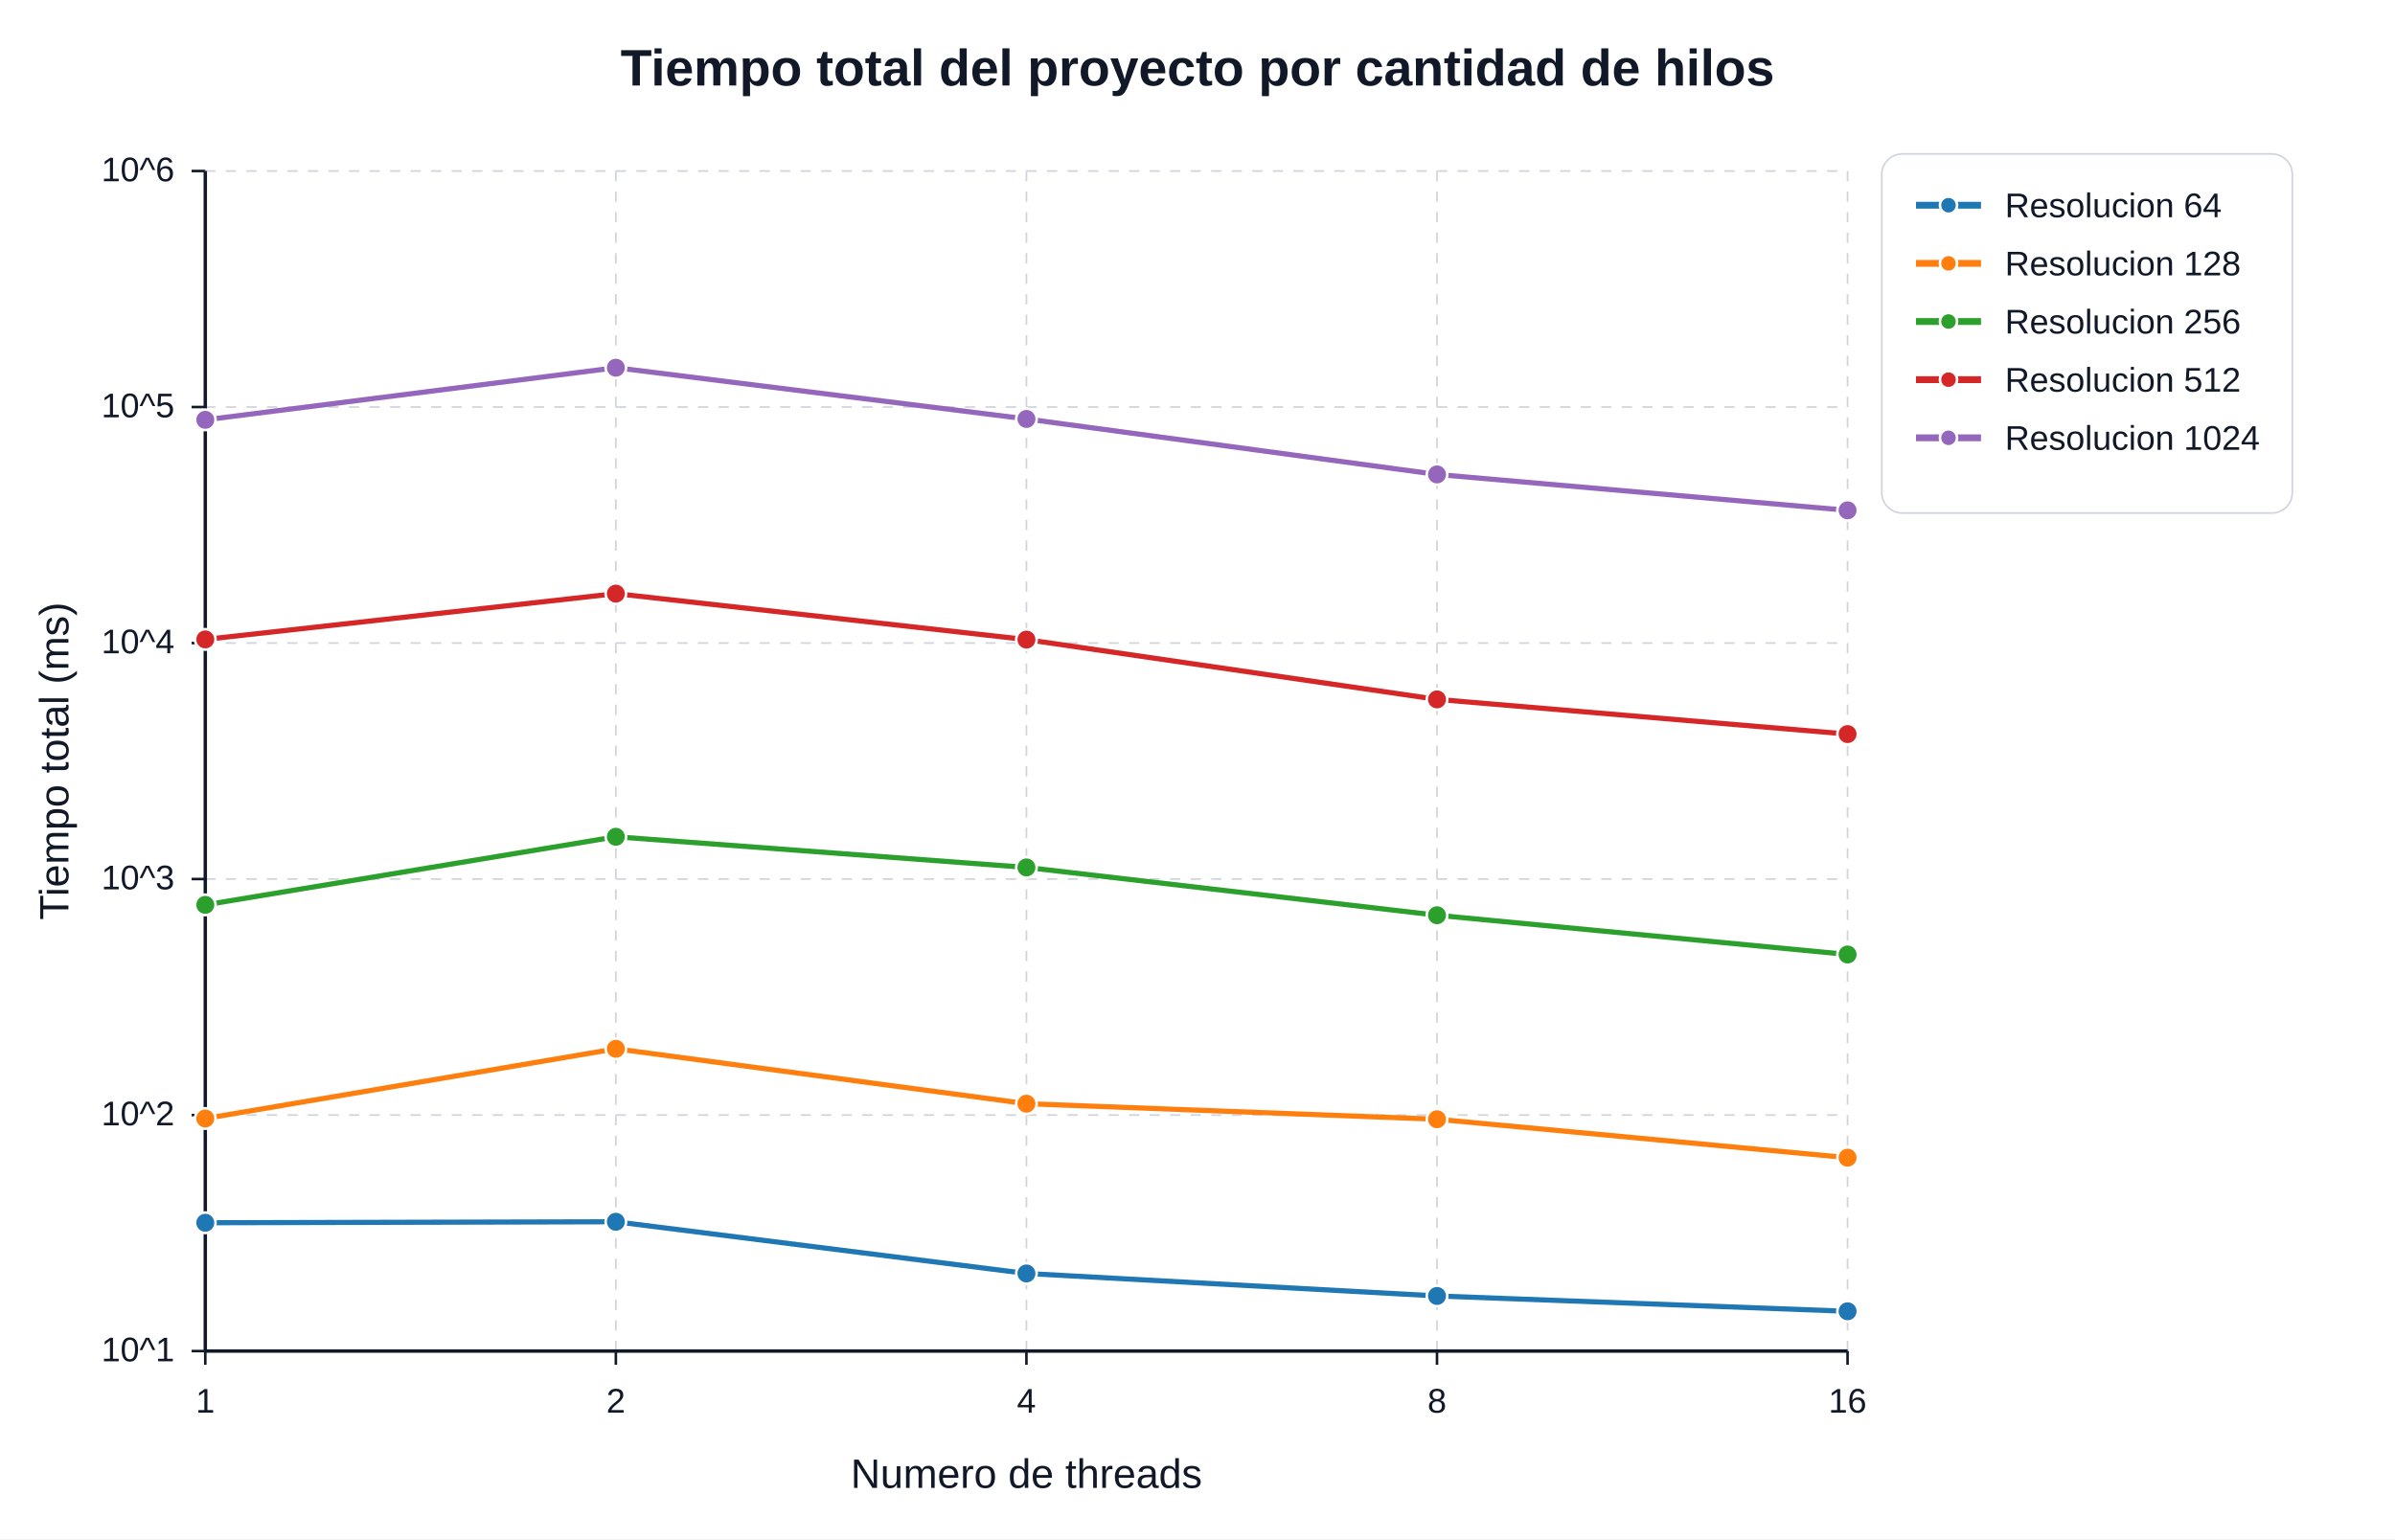
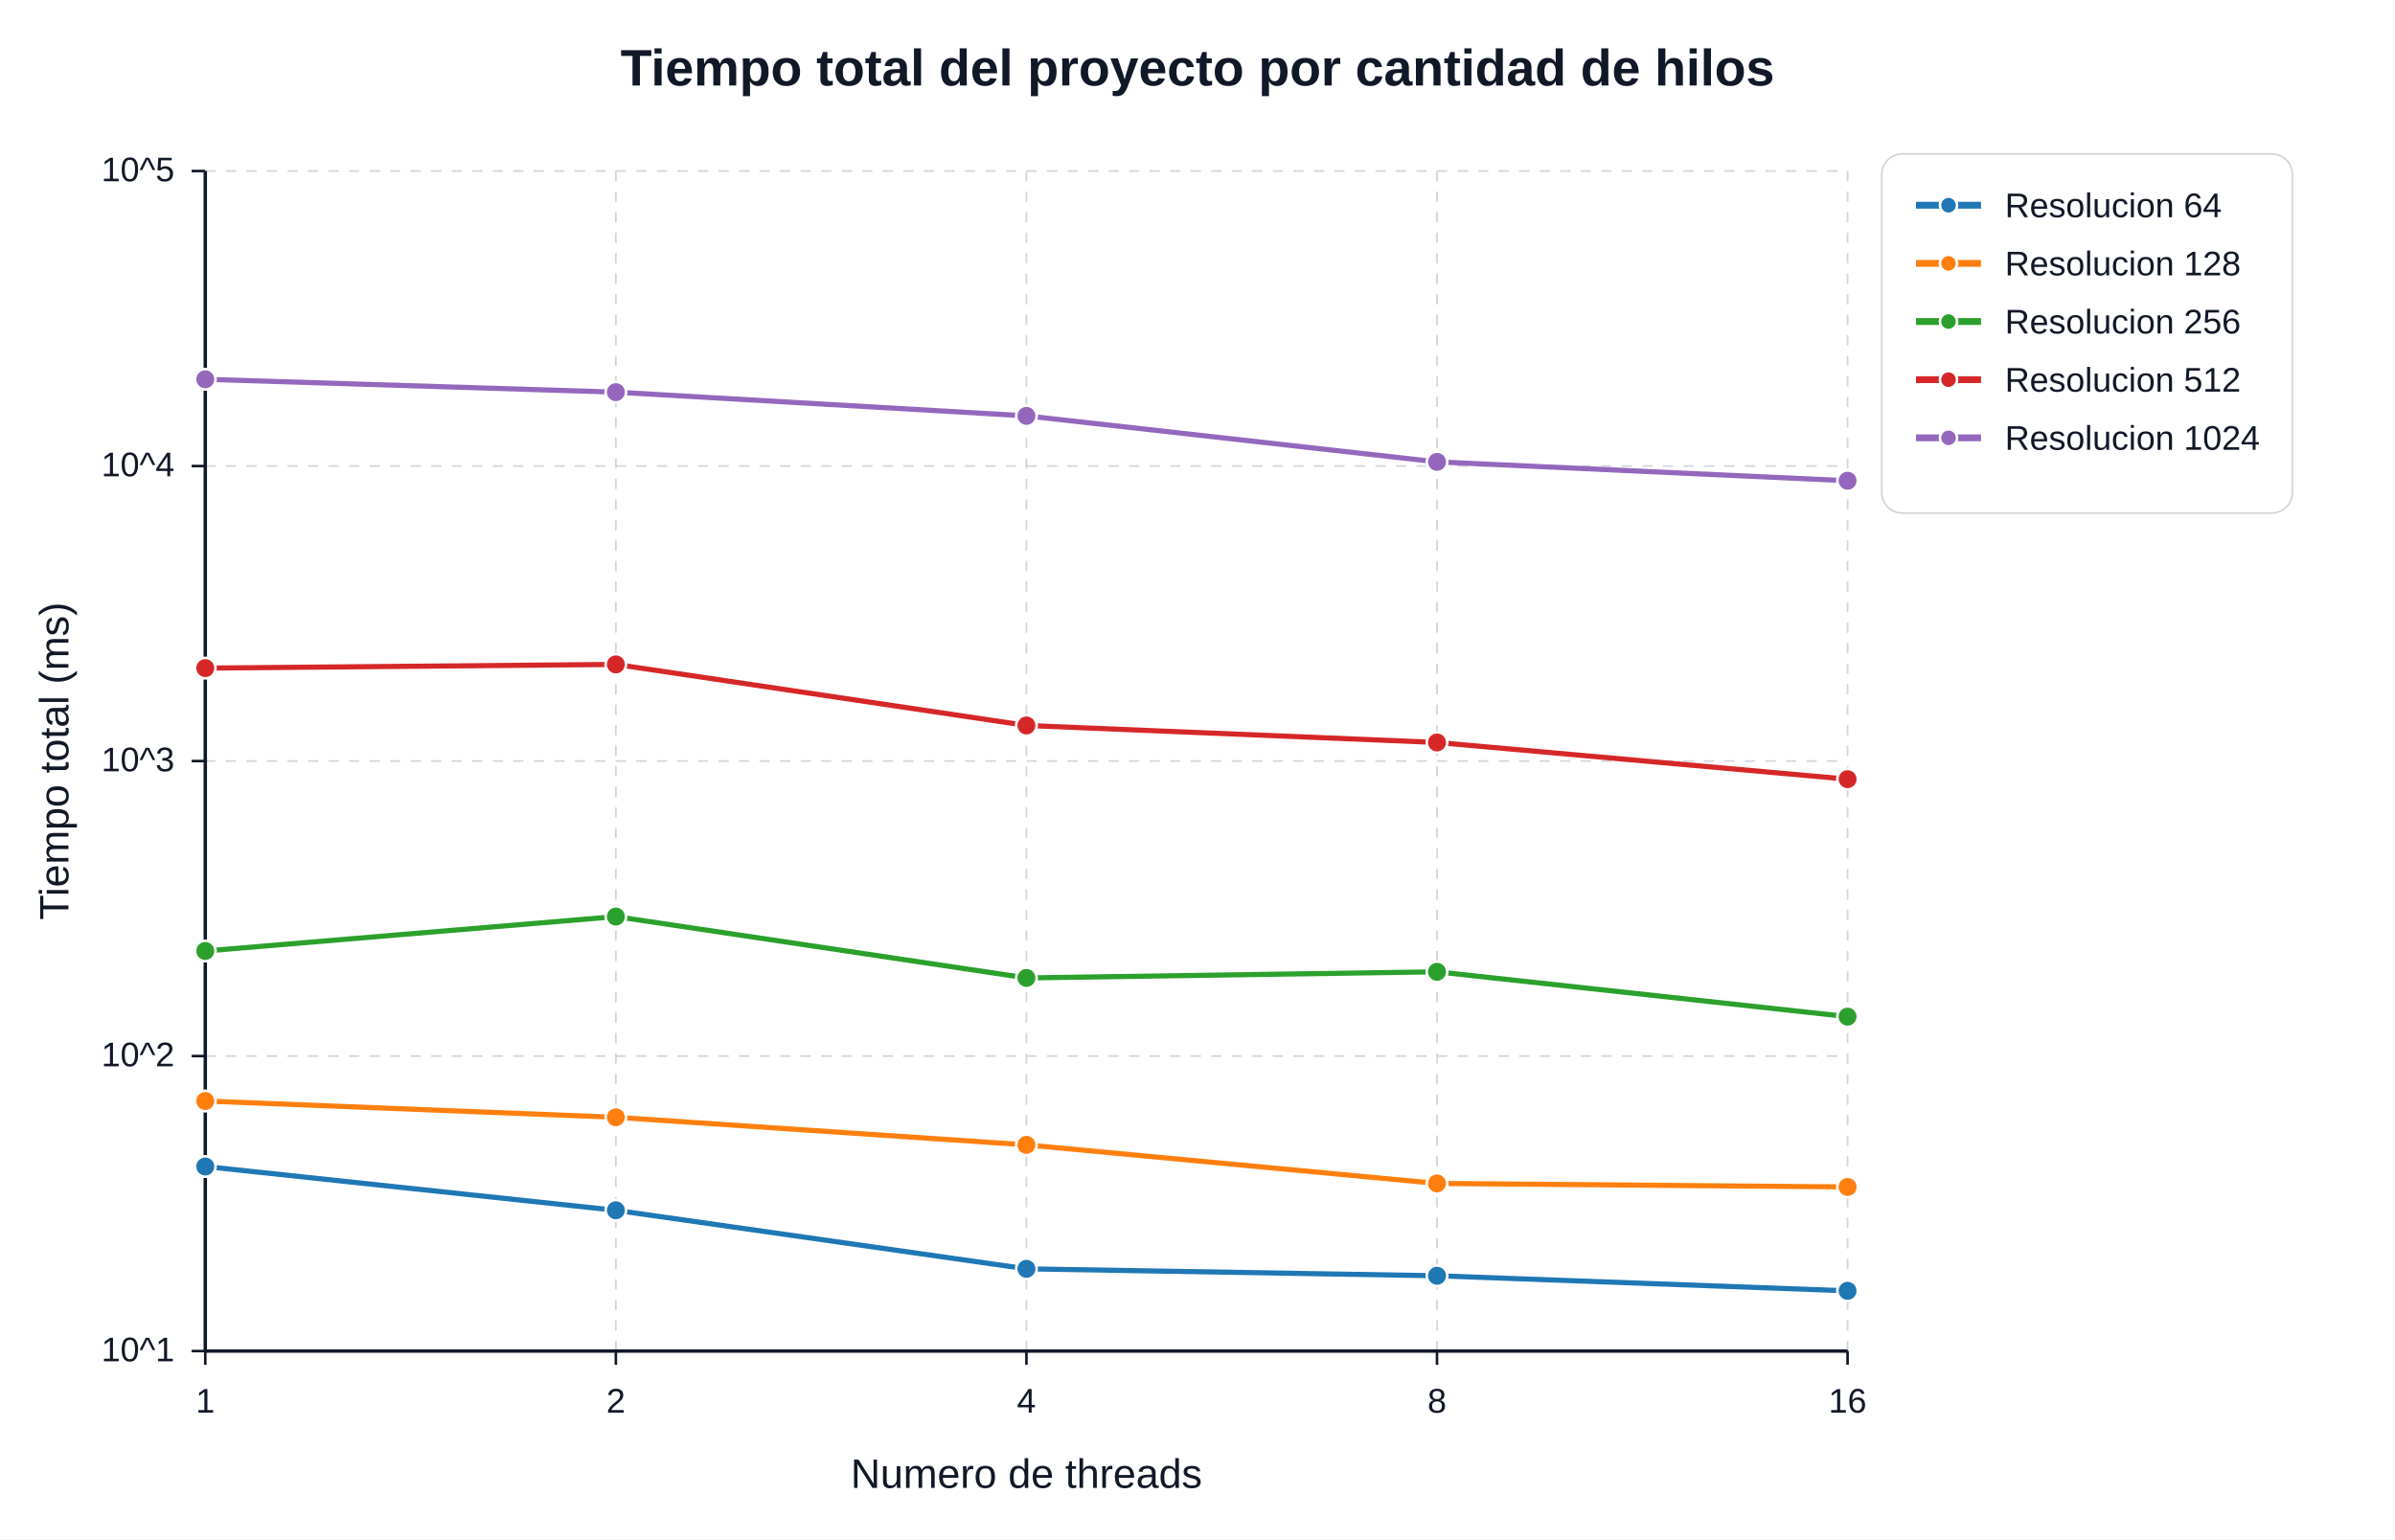
<svg xmlns="http://www.w3.org/2000/svg" width="1400" height="900" viewBox="0 0 1400 900">
  <rect width="100%" height="100%" fill="white" />
  <style>
text { font-family: Arial, sans-serif; fill: #111827; }
.grid { stroke: #d1d5db; stroke-dasharray: 6 6; }
.axis { stroke: #111827; stroke-width: 2; }
.tick { stroke: #111827; stroke-width: 1.5; }
.series { fill: none; stroke-width: 3; }
.point { stroke: white; stroke-width: 1.5; }
</style>
  <text x="700" y="50" text-anchor="middle" font-size="30" font-weight="600">Tiempo total del proyecto por cantidad de hilos</text>
  <line class="grid" x1="120" y1="790" x2="1080" y2="790" />
  <line class="tick" x1="112" y1="790" x2="120" y2="790" />
  <text x="102" y="796" text-anchor="end" font-size="20">10^1</text>
-   <line class="grid" x1="120" y1="652" x2="1080" y2="652" />
-   <line class="tick" x1="112" y1="652" x2="120" y2="652" />
-   <text x="102" y="658" text-anchor="end" font-size="20">10^2</text>
-   <line class="grid" x1="120" y1="514" x2="1080" y2="514" />
-   <line class="tick" x1="112" y1="514" x2="120" y2="514" />
-   <text x="102" y="520" text-anchor="end" font-size="20">10^3</text>
-   <line class="grid" x1="120" y1="376" x2="1080" y2="376" />
-   <line class="tick" x1="112" y1="376" x2="120" y2="376" />
-   <text x="102" y="382" text-anchor="end" font-size="20">10^4</text>
-   <line class="grid" x1="120" y1="238" x2="1080" y2="238" />
-   <line class="tick" x1="112" y1="238" x2="120" y2="238" />
-   <text x="102" y="244" text-anchor="end" font-size="20">10^5</text>
+   <line class="grid" x1="120" y1="617.5" x2="1080" y2="617.5" />
+   <line class="tick" x1="112" y1="617.5" x2="120" y2="617.5" />
+   <text x="102" y="623.5" text-anchor="end" font-size="20">10^2</text>
+   <line class="grid" x1="120" y1="445" x2="1080" y2="445" />
+   <line class="tick" x1="112" y1="445" x2="120" y2="445" />
+   <text x="102" y="451" text-anchor="end" font-size="20">10^3</text>
+   <line class="grid" x1="120" y1="272.5" x2="1080" y2="272.5" />
+   <line class="tick" x1="112" y1="272.5" x2="120" y2="272.5" />
+   <text x="102" y="278.5" text-anchor="end" font-size="20">10^4</text>
  <line class="grid" x1="120" y1="100" x2="1080" y2="100" />
  <line class="tick" x1="112" y1="100" x2="120" y2="100" />
-   <text x="102" y="106" text-anchor="end" font-size="20">10^6</text>
+   <text x="102" y="106" text-anchor="end" font-size="20">10^5</text>
  <line class="grid" x1="120" y1="100" x2="120" y2="790" />
  <line class="tick" x1="120" y1="790" x2="120" y2="798" />
  <text x="120" y="826" text-anchor="middle" font-size="20">1</text>
  <line class="grid" x1="360" y1="100" x2="360" y2="790" />
  <line class="tick" x1="360" y1="790" x2="360" y2="798" />
  <text x="360" y="826" text-anchor="middle" font-size="20">2</text>
  <line class="grid" x1="600" y1="100" x2="600" y2="790" />
  <line class="tick" x1="600" y1="790" x2="600" y2="798" />
  <text x="600" y="826" text-anchor="middle" font-size="20">4</text>
  <line class="grid" x1="840" y1="100" x2="840" y2="790" />
  <line class="tick" x1="840" y1="790" x2="840" y2="798" />
  <text x="840" y="826" text-anchor="middle" font-size="20">8</text>
  <line class="grid" x1="1080" y1="100" x2="1080" y2="790" />
  <line class="tick" x1="1080" y1="790" x2="1080" y2="798" />
  <text x="1080" y="826" text-anchor="middle" font-size="20">16</text>
  <line class="axis" x1="120" y1="100" x2="120" y2="790" />
  <line class="axis" x1="120" y1="790" x2="1080" y2="790" />
  <text x="600" y="870" text-anchor="middle" font-size="24">Numero de threads</text>
  <text x="40" y="445" text-anchor="middle" font-size="24" transform="rotate(-90 40 445)">Tiempo total (ms)</text>
-   <polyline class="series" stroke="#1f77b4" points="120.00,714.98 360.00,714.40 600.00,744.63 840.00,757.78 1080.00,766.75 " />
-   <circle class="point" cx="120.00" cy="714.98" r="6" fill="#1f77b4" />
-   <circle class="point" cx="360.00" cy="714.40" r="6" fill="#1f77b4" />
-   <circle class="point" cx="600.00" cy="744.63" r="6" fill="#1f77b4" />
-   <circle class="point" cx="840.00" cy="757.78" r="6" fill="#1f77b4" />
-   <circle class="point" cx="1080.00" cy="766.75" r="6" fill="#1f77b4" />
-   <polyline class="series" stroke="#ff7f0e" points="120.00,654.02 360.00,613.26 600.00,645.36 840.00,654.45 1080.00,676.92 " />
-   <circle class="point" cx="120.00" cy="654.02" r="6" fill="#ff7f0e" />
-   <circle class="point" cx="360.00" cy="613.26" r="6" fill="#ff7f0e" />
-   <circle class="point" cx="600.00" cy="645.36" r="6" fill="#ff7f0e" />
-   <circle class="point" cx="840.00" cy="654.45" r="6" fill="#ff7f0e" />
-   <circle class="point" cx="1080.00" cy="676.92" r="6" fill="#ff7f0e" />
-   <polyline class="series" stroke="#2ca02c" points="120.00,529.10 360.00,489.28 600.00,507.21 840.00,535.16 1080.00,558.12 " />
-   <circle class="point" cx="120.00" cy="529.10" r="6" fill="#2ca02c" />
-   <circle class="point" cx="360.00" cy="489.28" r="6" fill="#2ca02c" />
-   <circle class="point" cx="600.00" cy="507.21" r="6" fill="#2ca02c" />
-   <circle class="point" cx="840.00" cy="535.16" r="6" fill="#2ca02c" />
-   <circle class="point" cx="1080.00" cy="558.12" r="6" fill="#2ca02c" />
-   <polyline class="series" stroke="#d62728" points="120.00,373.88 360.00,347.11 600.00,373.99 840.00,408.95 1080.00,429.24 " />
-   <circle class="point" cx="120.00" cy="373.88" r="6" fill="#d62728" />
-   <circle class="point" cx="360.00" cy="347.11" r="6" fill="#d62728" />
-   <circle class="point" cx="600.00" cy="373.99" r="6" fill="#d62728" />
-   <circle class="point" cx="840.00" cy="408.95" r="6" fill="#d62728" />
-   <circle class="point" cx="1080.00" cy="429.24" r="6" fill="#d62728" />
-   <polyline class="series" stroke="#9467bd" points="120.00,245.49 360.00,215.01 600.00,244.97 840.00,277.42 1080.00,298.41 " />
-   <circle class="point" cx="120.00" cy="245.49" r="6" fill="#9467bd" />
-   <circle class="point" cx="360.00" cy="215.01" r="6" fill="#9467bd" />
-   <circle class="point" cx="600.00" cy="244.97" r="6" fill="#9467bd" />
-   <circle class="point" cx="840.00" cy="277.42" r="6" fill="#9467bd" />
-   <circle class="point" cx="1080.00" cy="298.41" r="6" fill="#9467bd" />
+   <polyline class="series" stroke="#1f77b4" points="120.00,682.09 360.00,707.70 600.00,741.92 840.00,745.97 1080.00,754.79 " />
+   <circle class="point" cx="120.00" cy="682.09" r="6" fill="#1f77b4" />
+   <circle class="point" cx="360.00" cy="707.70" r="6" fill="#1f77b4" />
+   <circle class="point" cx="600.00" cy="741.92" r="6" fill="#1f77b4" />
+   <circle class="point" cx="840.00" cy="745.97" r="6" fill="#1f77b4" />
+   <circle class="point" cx="1080.00" cy="754.79" r="6" fill="#1f77b4" />
+   <polyline class="series" stroke="#ff7f0e" points="120.00,643.79 360.00,653.31 600.00,669.43 840.00,691.99 1080.00,694.04 " />
+   <circle class="point" cx="120.00" cy="643.79" r="6" fill="#ff7f0e" />
+   <circle class="point" cx="360.00" cy="653.31" r="6" fill="#ff7f0e" />
+   <circle class="point" cx="600.00" cy="669.43" r="6" fill="#ff7f0e" />
+   <circle class="point" cx="840.00" cy="691.99" r="6" fill="#ff7f0e" />
+   <circle class="point" cx="1080.00" cy="694.04" r="6" fill="#ff7f0e" />
+   <polyline class="series" stroke="#2ca02c" points="120.00,556.06 360.00,535.95 600.00,571.82 840.00,568.24 1080.00,594.46 " />
+   <circle class="point" cx="120.00" cy="556.06" r="6" fill="#2ca02c" />
+   <circle class="point" cx="360.00" cy="535.95" r="6" fill="#2ca02c" />
+   <circle class="point" cx="600.00" cy="571.82" r="6" fill="#2ca02c" />
+   <circle class="point" cx="840.00" cy="568.24" r="6" fill="#2ca02c" />
+   <circle class="point" cx="1080.00" cy="594.46" r="6" fill="#2ca02c" />
+   <polyline class="series" stroke="#d62728" points="120.00,390.66 360.00,388.50 600.00,424.20 840.00,434.14 1080.00,455.61 " />
+   <circle class="point" cx="120.00" cy="390.66" r="6" fill="#d62728" />
+   <circle class="point" cx="360.00" cy="388.50" r="6" fill="#d62728" />
+   <circle class="point" cx="600.00" cy="424.20" r="6" fill="#d62728" />
+   <circle class="point" cx="840.00" cy="434.14" r="6" fill="#d62728" />
+   <circle class="point" cx="1080.00" cy="455.61" r="6" fill="#d62728" />
+   <polyline class="series" stroke="#9467bd" points="120.00,221.79 360.00,229.30 600.00,243.17 840.00,270.07 1080.00,281.10 " />
+   <circle class="point" cx="120.00" cy="221.79" r="6" fill="#9467bd" />
+   <circle class="point" cx="360.00" cy="229.30" r="6" fill="#9467bd" />
+   <circle class="point" cx="600.00" cy="243.17" r="6" fill="#9467bd" />
+   <circle class="point" cx="840.00" cy="270.07" r="6" fill="#9467bd" />
+   <circle class="point" cx="1080.00" cy="281.10" r="6" fill="#9467bd" />
  <rect x="1100" y="90" width="240" height="210" rx="12" fill="white" stroke="#d1d5db" />
  <line x1="1120" y1="120" x2="1158" y2="120" stroke="#1f77b4" stroke-width="4" />
  <circle cx="1139" cy="120" r="5" fill="#1f77b4" stroke="white" stroke-width="1.5" />
  <text x="1172" y="127" font-size="20">Resolucion 64</text>
  <line x1="1120" y1="154" x2="1158" y2="154" stroke="#ff7f0e" stroke-width="4" />
  <circle cx="1139" cy="154" r="5" fill="#ff7f0e" stroke="white" stroke-width="1.5" />
  <text x="1172" y="161" font-size="20">Resolucion 128</text>
  <line x1="1120" y1="188" x2="1158" y2="188" stroke="#2ca02c" stroke-width="4" />
  <circle cx="1139" cy="188" r="5" fill="#2ca02c" stroke="white" stroke-width="1.5" />
  <text x="1172" y="195" font-size="20">Resolucion 256</text>
  <line x1="1120" y1="222" x2="1158" y2="222" stroke="#d62728" stroke-width="4" />
  <circle cx="1139" cy="222" r="5" fill="#d62728" stroke="white" stroke-width="1.5" />
  <text x="1172" y="229" font-size="20">Resolucion 512</text>
  <line x1="1120" y1="256" x2="1158" y2="256" stroke="#9467bd" stroke-width="4" />
  <circle cx="1139" cy="256" r="5" fill="#9467bd" stroke="white" stroke-width="1.5" />
  <text x="1172" y="263" font-size="20">Resolucion 1024</text>
</svg>
